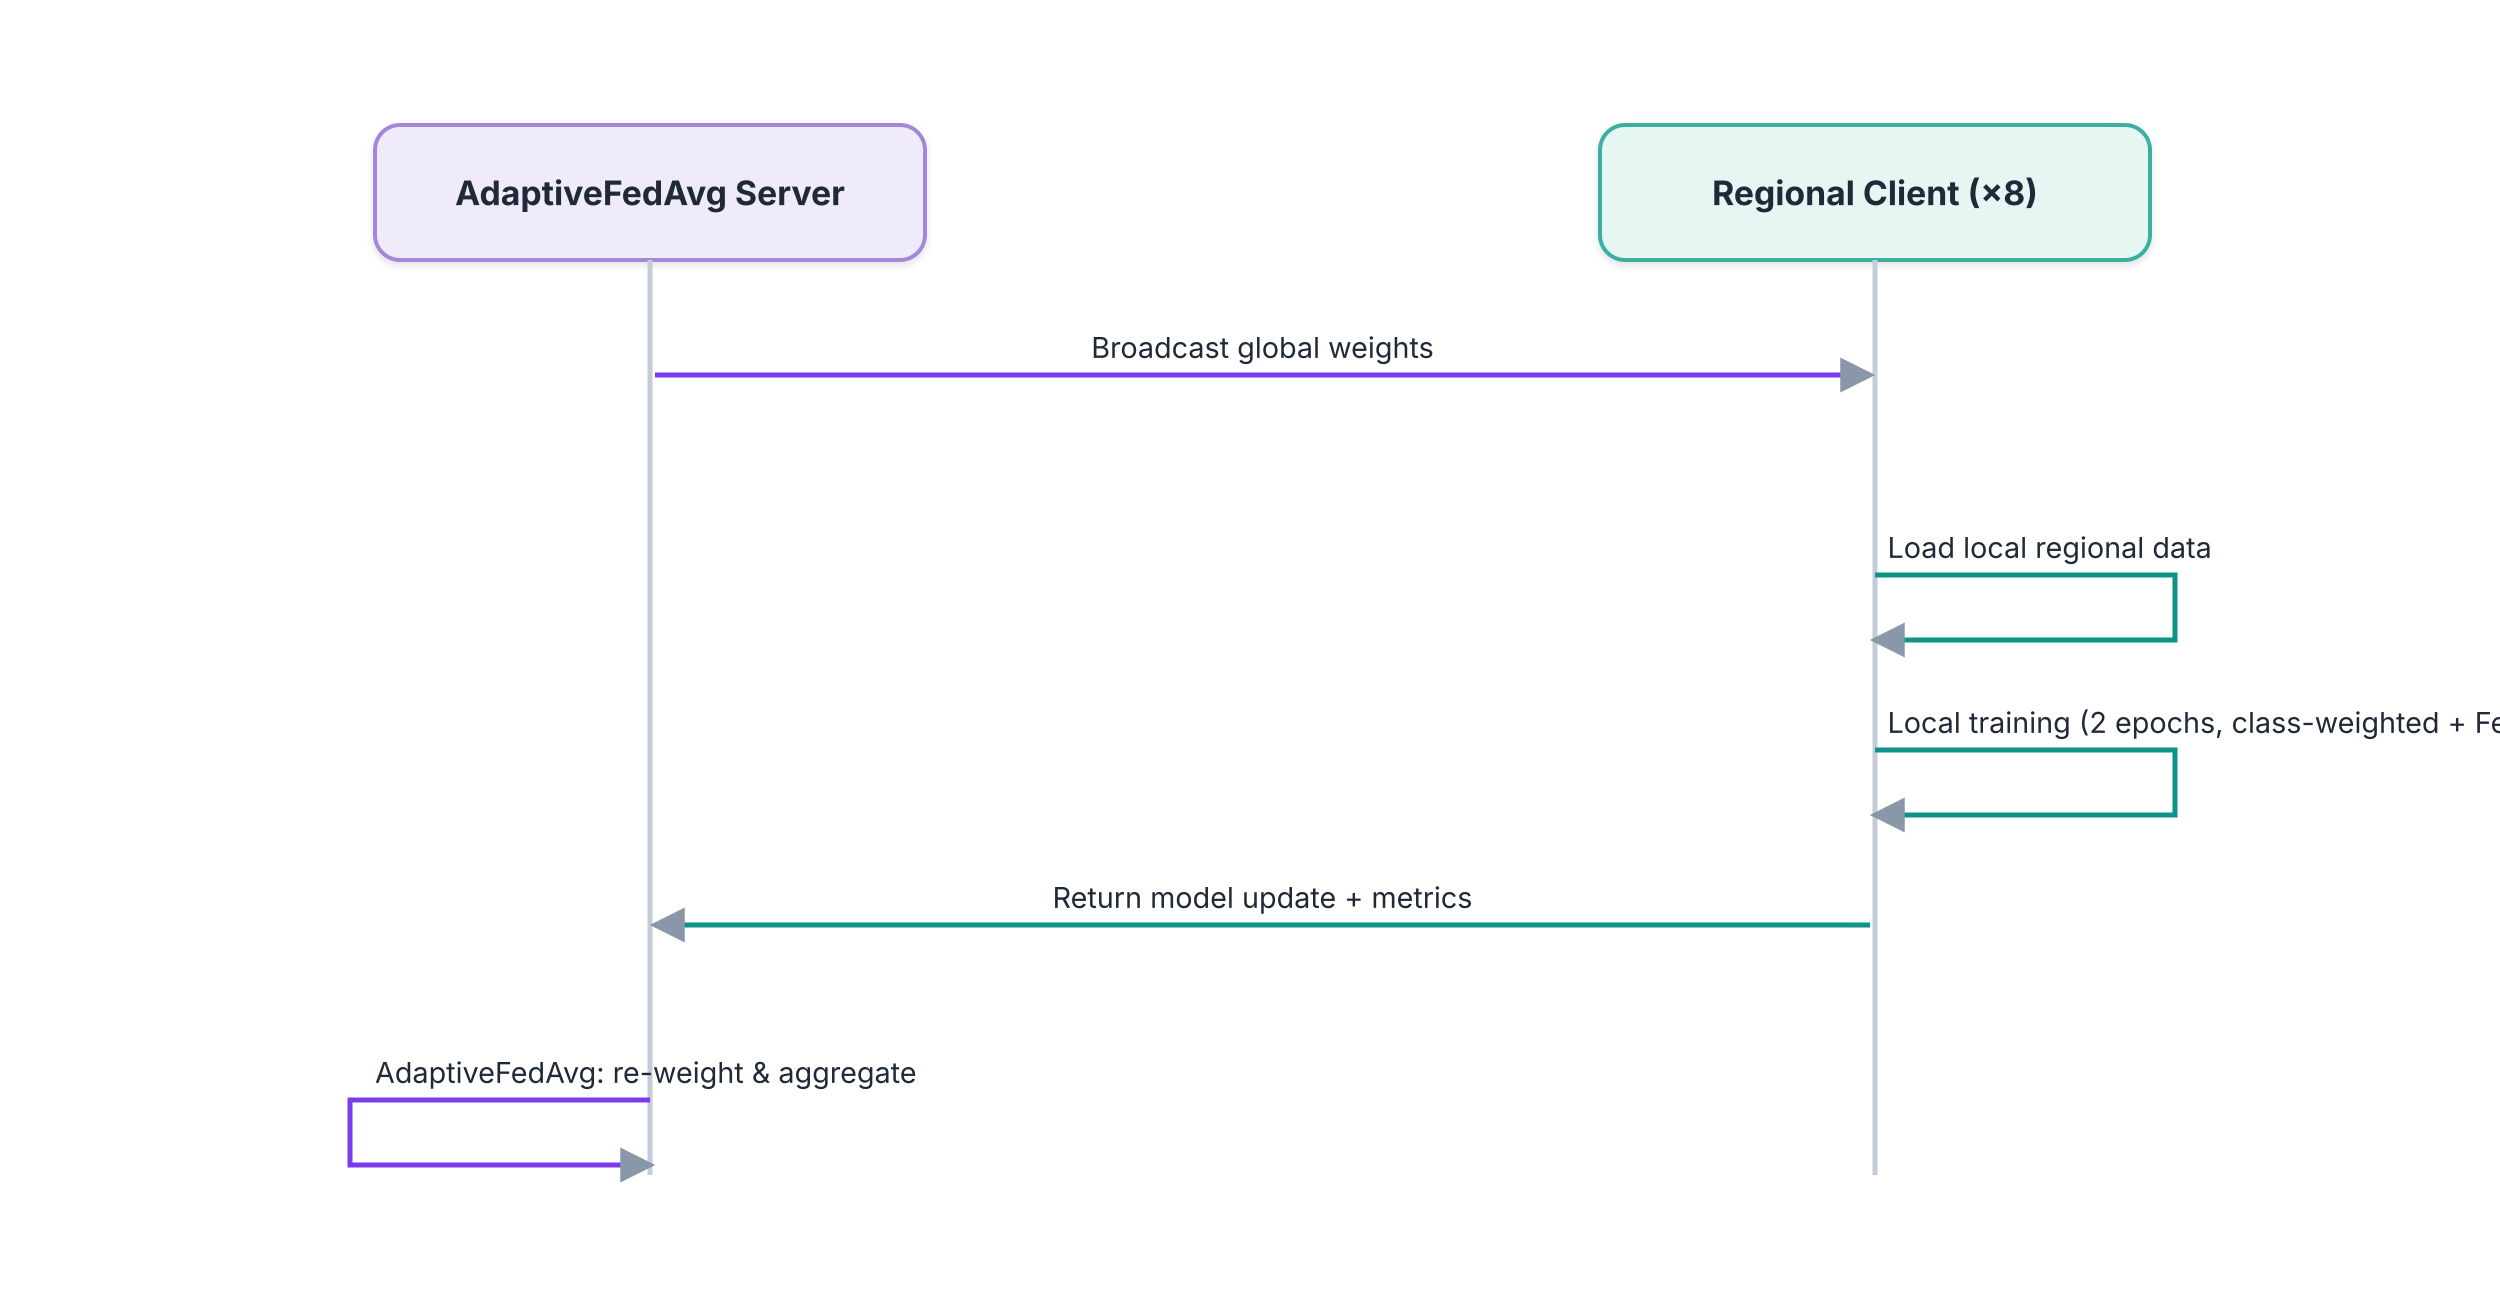
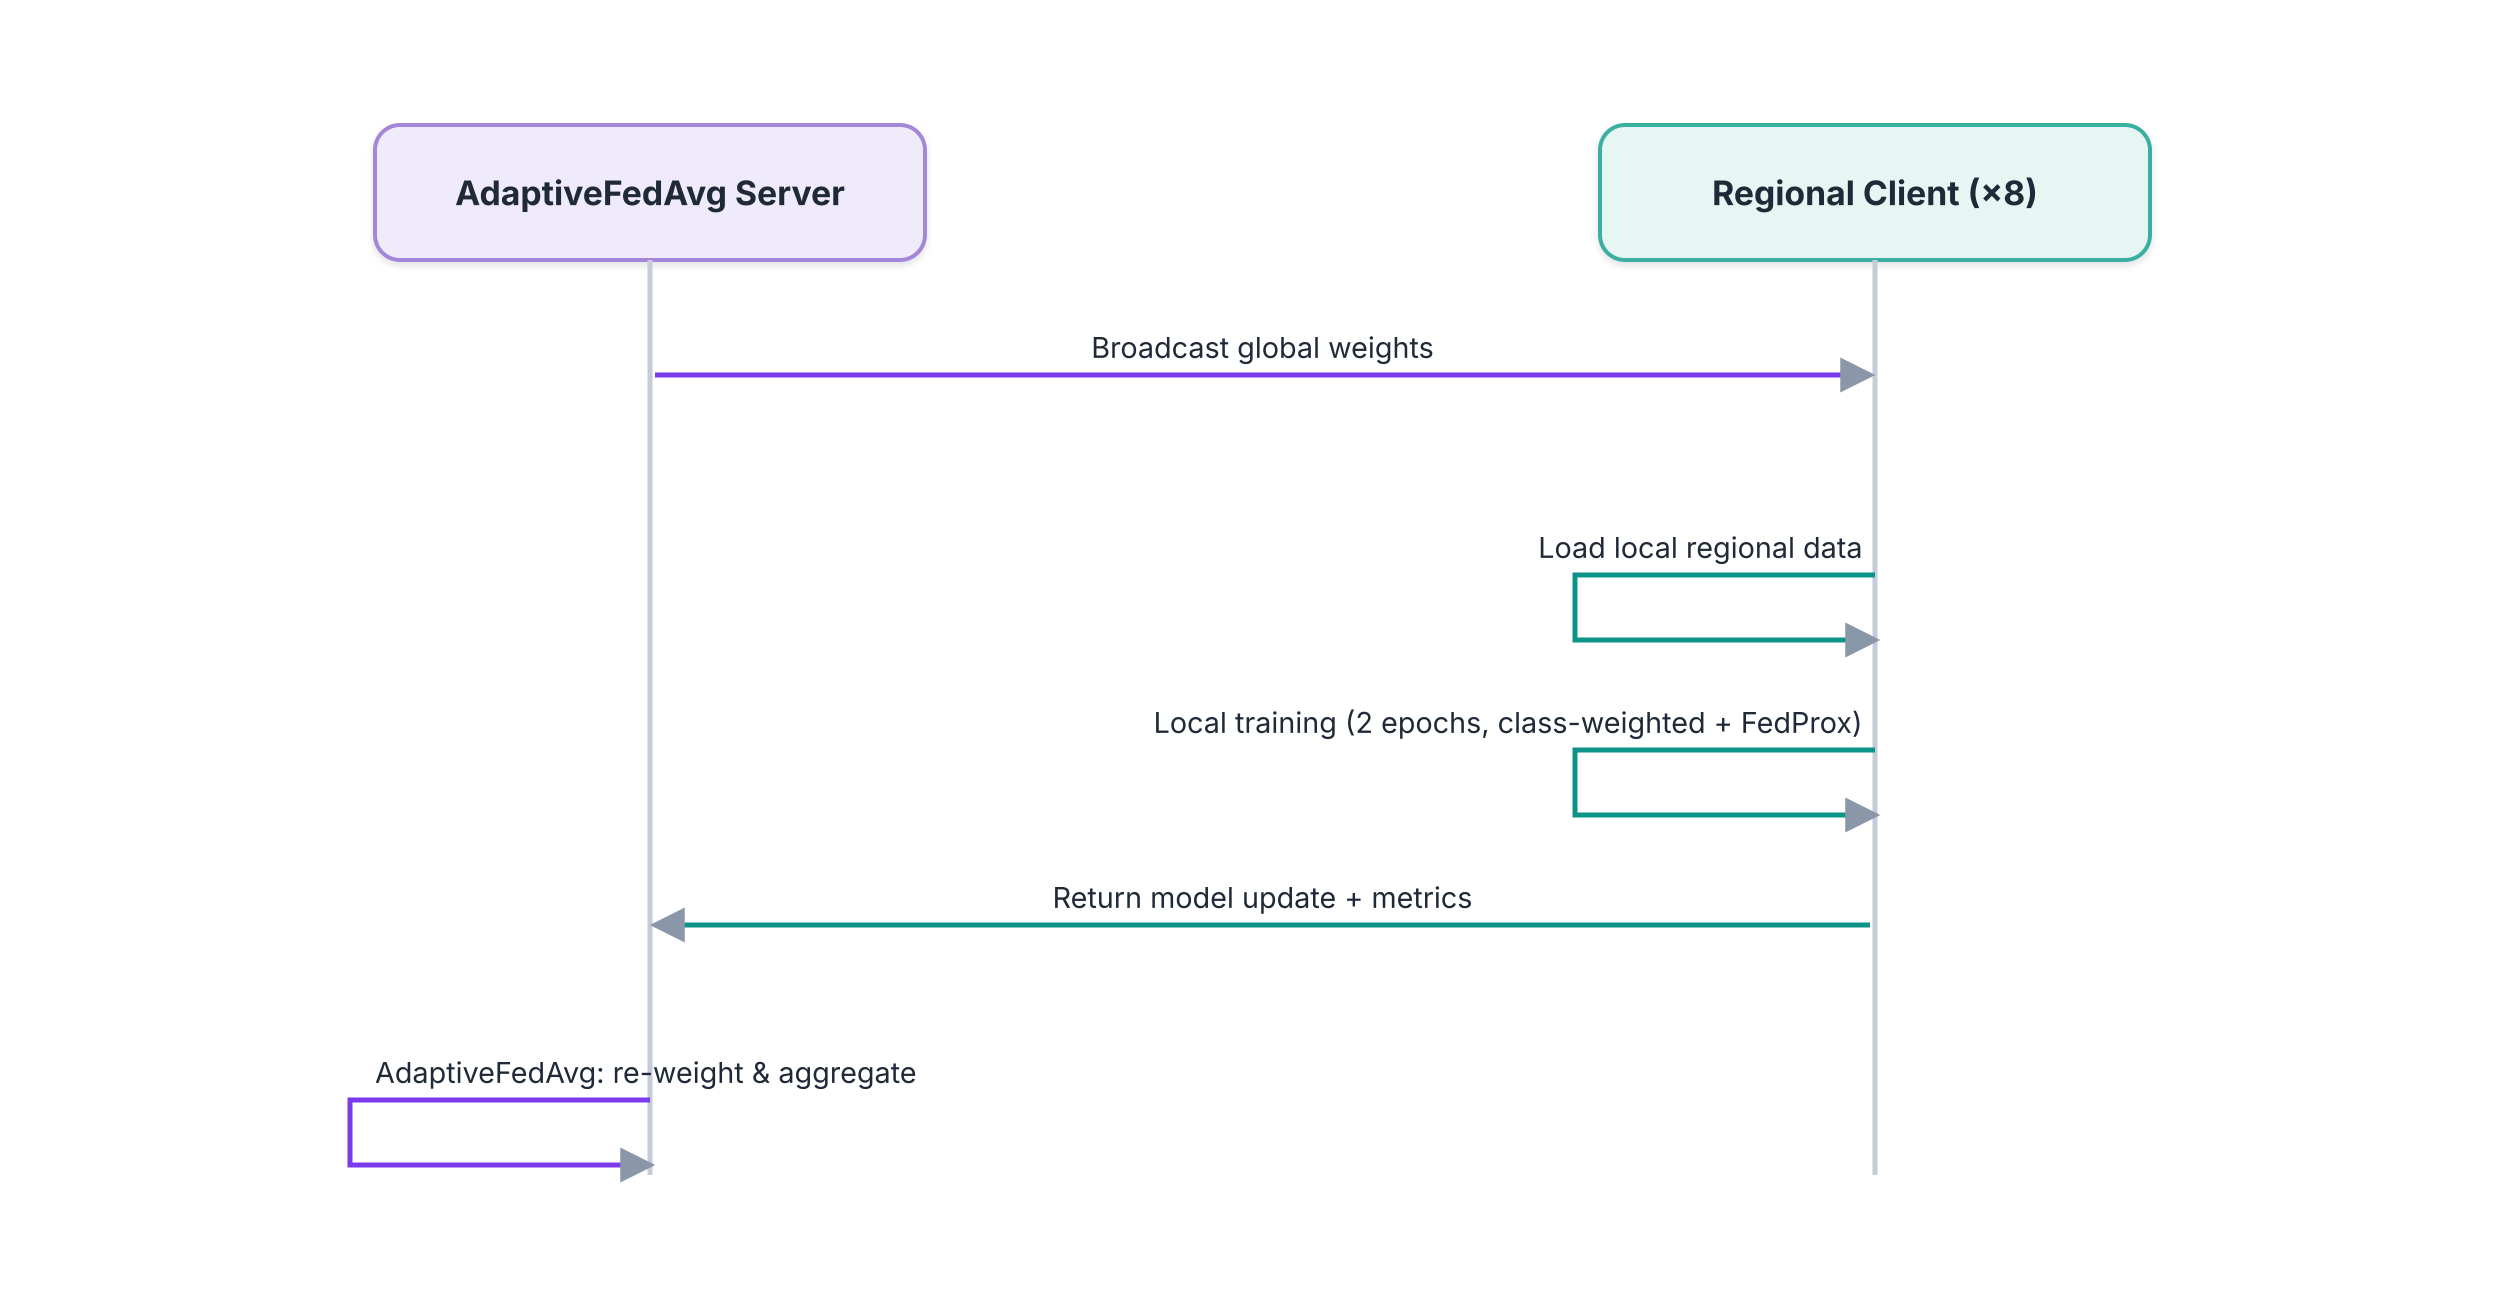
<svg xmlns="http://www.w3.org/2000/svg" id="svg-4_3" viewBox="0 0 1000 520" font-family="'Segoe UI','Inter',system-ui,Arial,sans-serif">
  <rect class="bg" x="0" y="0" width="1000" height="520" fill="#ffffff" />
  <defs>
    <marker id="arr" viewBox="0 0 10 10" refX="8.5" refY="5" markerWidth="7" markerHeight="7" orient="auto-start-reverse">
      <path d="M0 0 L10 5 L0 10 z" fill="#8a97a8" />
    </marker>
    <filter id="sh" x="-12%" y="-15%" width="124%" height="140%">
      <feDropShadow dx="0" dy="1.4" stdDeviation="1.5" flood-color="#0f172a" flood-opacity="0.12" />
    </filter>
  </defs>
  <rect x="150" y="50" width="220" height="54" rx="10" fill="#f0ebfb" stroke="#a487d8" stroke-width="1.6" filter="url(#sh)" />
  <text x="260" y="77" font-family="'Segoe UI','Inter',system-ui,Arial,sans-serif" font-size="13.5" font-weight="700" text-anchor="middle" fill="#1f2937" dominant-baseline="middle">AdaptiveFedAvg Server</text>
  <rect x="640" y="50" width="220" height="54" rx="10" fill="#e6f6f3" stroke="#3bb0a0" stroke-width="1.6" filter="url(#sh)" />
  <text x="750" y="77" font-family="'Segoe UI','Inter',system-ui,Arial,sans-serif" font-size="13.5" font-weight="700" text-anchor="middle" fill="#1f2937" dominant-baseline="middle">Regional Client (×8)</text>
  <line x1="260" y1="104" x2="260" y2="470" stroke="#c3ccd8" stroke-width="2" />
  <line x1="750" y1="104" x2="750" y2="470" stroke="#c3ccd8" stroke-width="2" />
  <line x1="262" y1="150" x2="748" y2="150" stroke="#7c3aed" stroke-width="2" marker-end="url(#arr)" />
  <text x="505" y="139" font-family="'Segoe UI','Inter',system-ui,Arial,sans-serif" font-size="11.5" font-weight="400" text-anchor="middle" fill="#1f2937" dominant-baseline="middle">Broadcast global weights</text>
-   <path d="M 750 230 h 120 v 26 h -120" fill="none" stroke="#0d9488" stroke-width="2" marker-end="url(#arr)" />
-   <text x="755" y="219" font-family="'Segoe UI','Inter',system-ui,Arial,sans-serif" font-size="11.5" font-weight="400" text-anchor="start" fill="#1f2937" dominant-baseline="middle">Load local regional data</text>
-   <path d="M 750 300 h 120 v 26 h -120" fill="none" stroke="#0d9488" stroke-width="2" marker-end="url(#arr)" />
-   <text x="755" y="289" font-family="'Segoe UI','Inter',system-ui,Arial,sans-serif" font-size="11.5" font-weight="400" text-anchor="start" fill="#1f2937" dominant-baseline="middle">Local training (2 epochs, class-weighted + FedProx)</text>
+   <path d="M 750 230 h -120 v 26 h 120" fill="none" stroke="#0d9488" stroke-width="2" marker-end="url(#arr)" />
+   <text x="745" y="219" font-family="'Segoe UI','Inter',system-ui,Arial,sans-serif" font-size="11.5" font-weight="400" text-anchor="end" fill="#1f2937" dominant-baseline="middle">Load local regional data</text>
+   <path d="M 750 300 h -120 v 26 h 120" fill="none" stroke="#0d9488" stroke-width="2" marker-end="url(#arr)" />
+   <text x="745" y="289" font-family="'Segoe UI','Inter',system-ui,Arial,sans-serif" font-size="11.5" font-weight="400" text-anchor="end" fill="#1f2937" dominant-baseline="middle">Local training (2 epochs, class-weighted + FedProx)</text>
  <line x1="748" y1="370" x2="262" y2="370" stroke="#0d9488" stroke-width="2" marker-end="url(#arr)" />
  <text x="505" y="359" font-family="'Segoe UI','Inter',system-ui,Arial,sans-serif" font-size="11.5" font-weight="400" text-anchor="middle" fill="#1f2937" dominant-baseline="middle">Return model update + metrics</text>
  <path d="M 260 440 h -120 v 26 h 120" fill="none" stroke="#7c3aed" stroke-width="2" marker-end="url(#arr)" />
  <text x="150" y="429" font-family="'Segoe UI','Inter',system-ui,Arial,sans-serif" font-size="11.5" font-weight="400" text-anchor="start" fill="#1f2937" dominant-baseline="middle">AdaptiveFedAvg: re-weight &amp; aggregate</text>
</svg>
